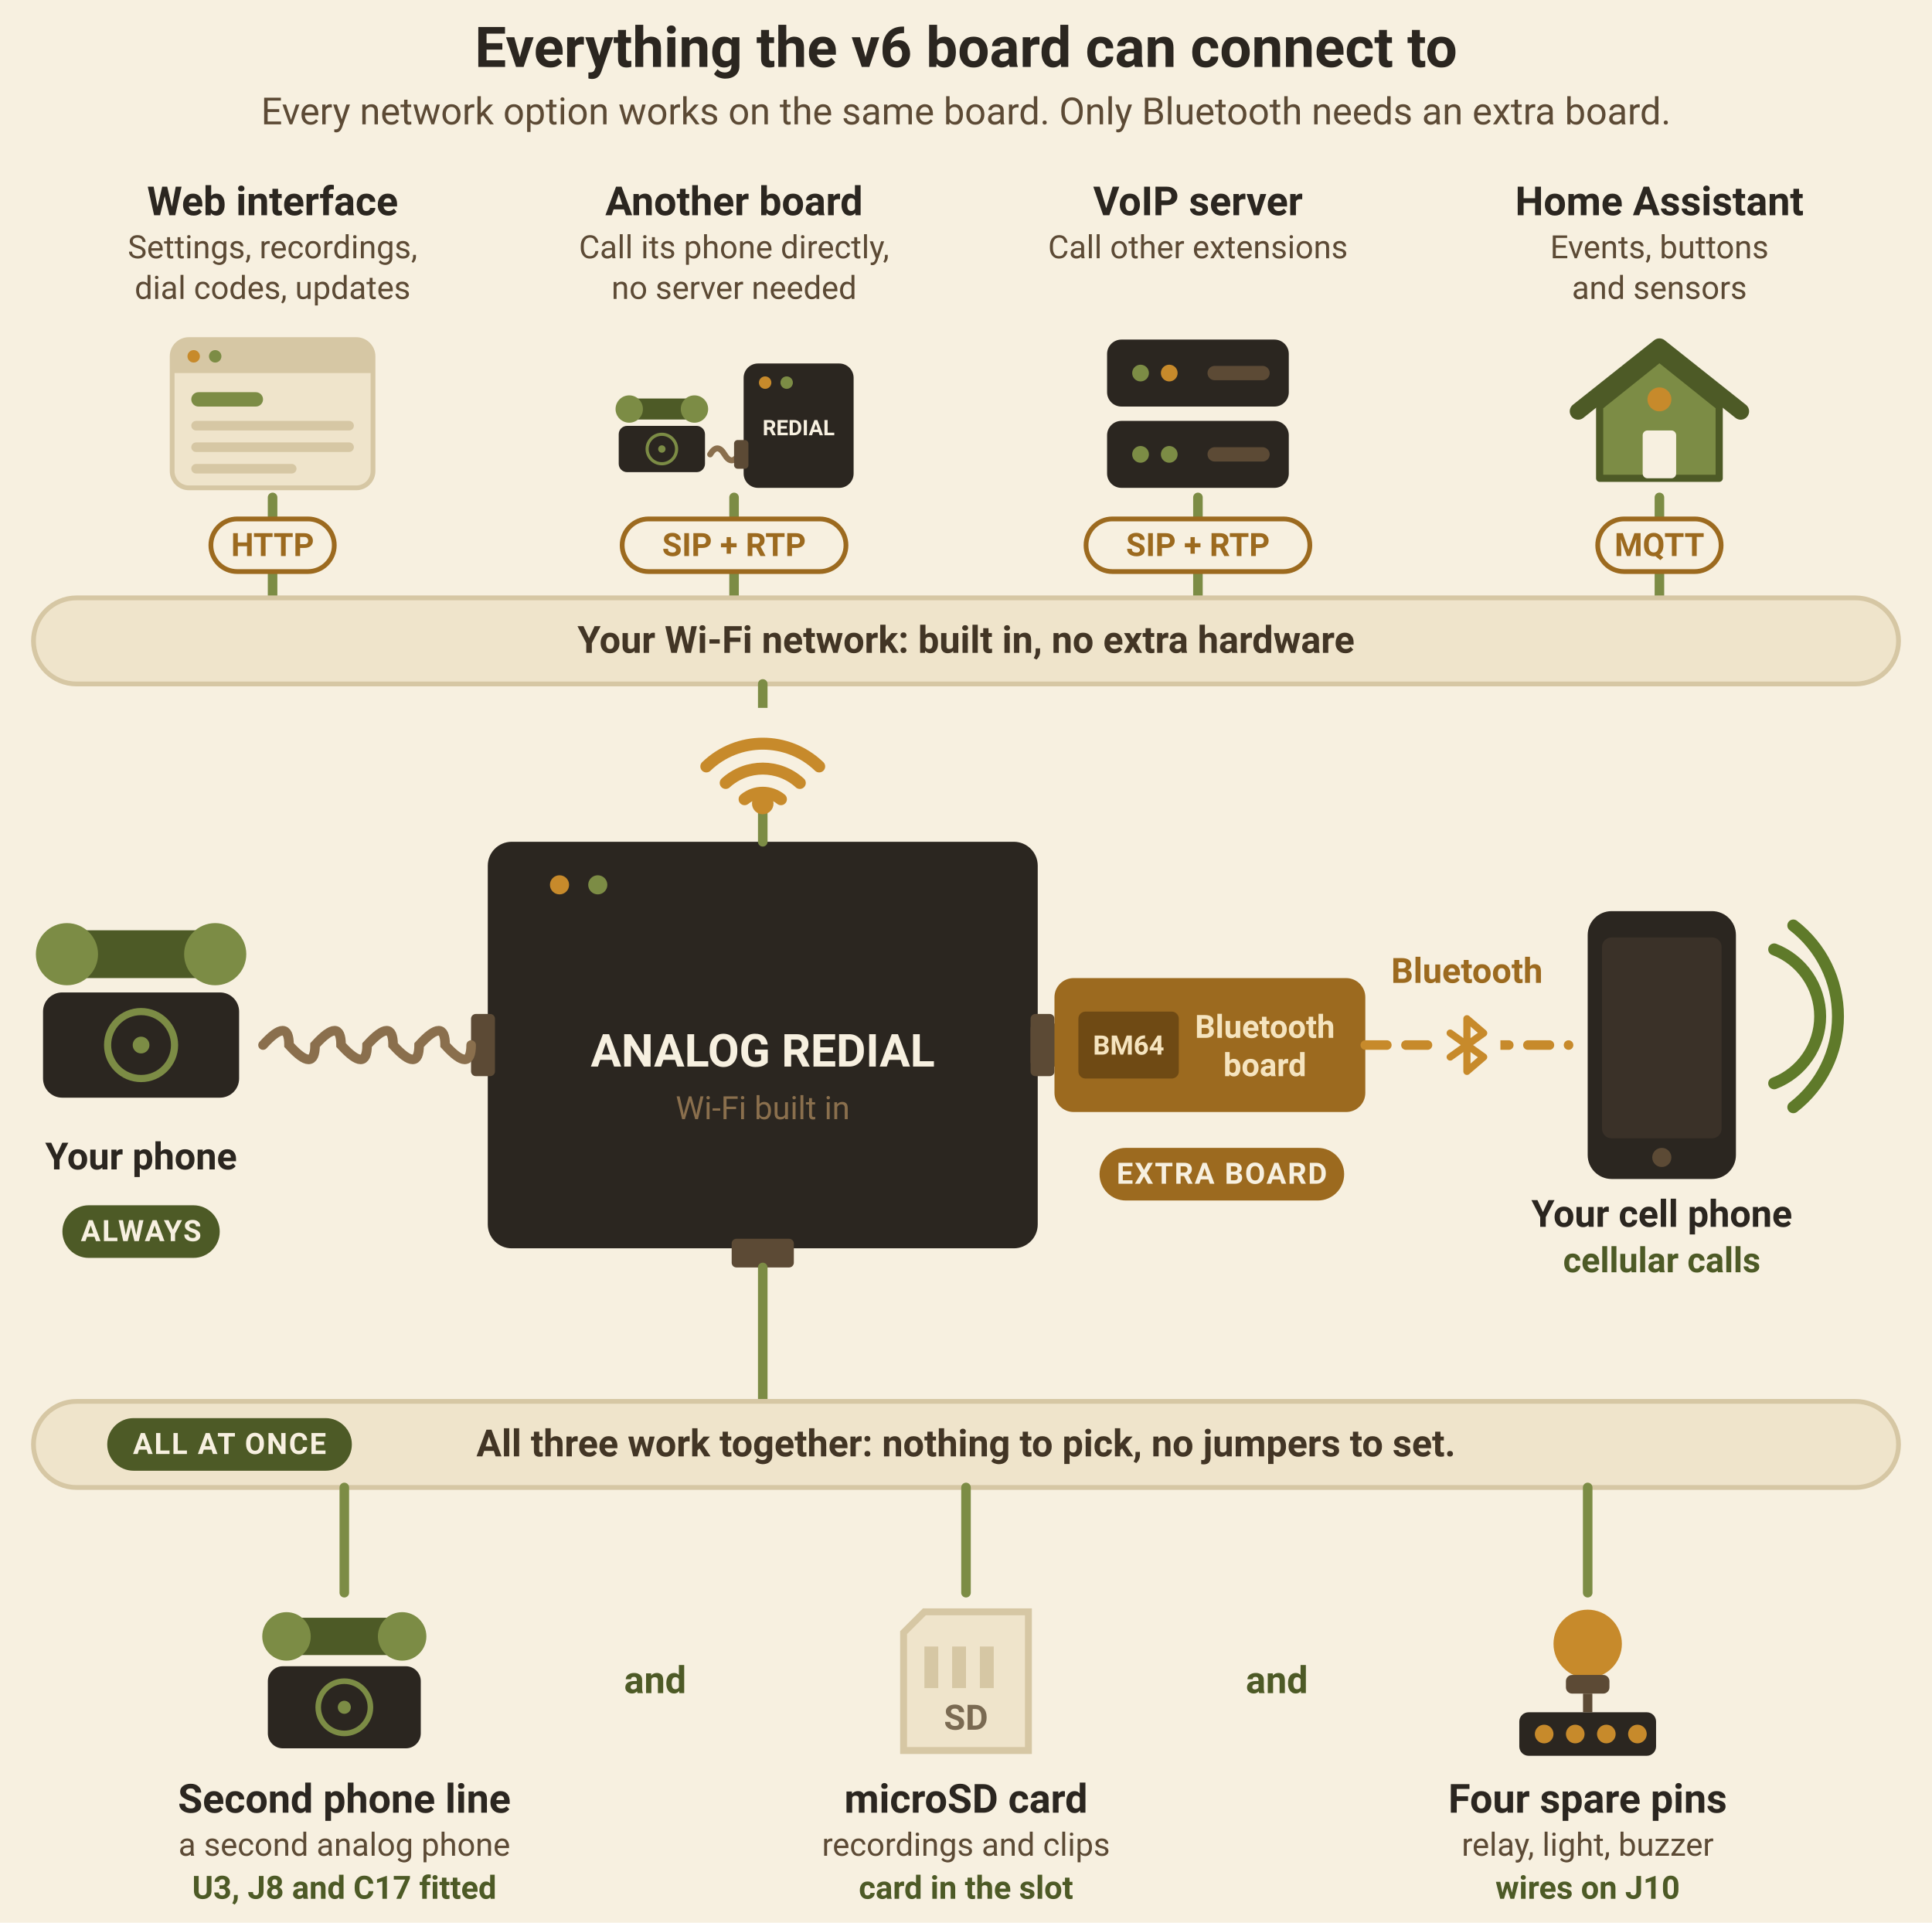
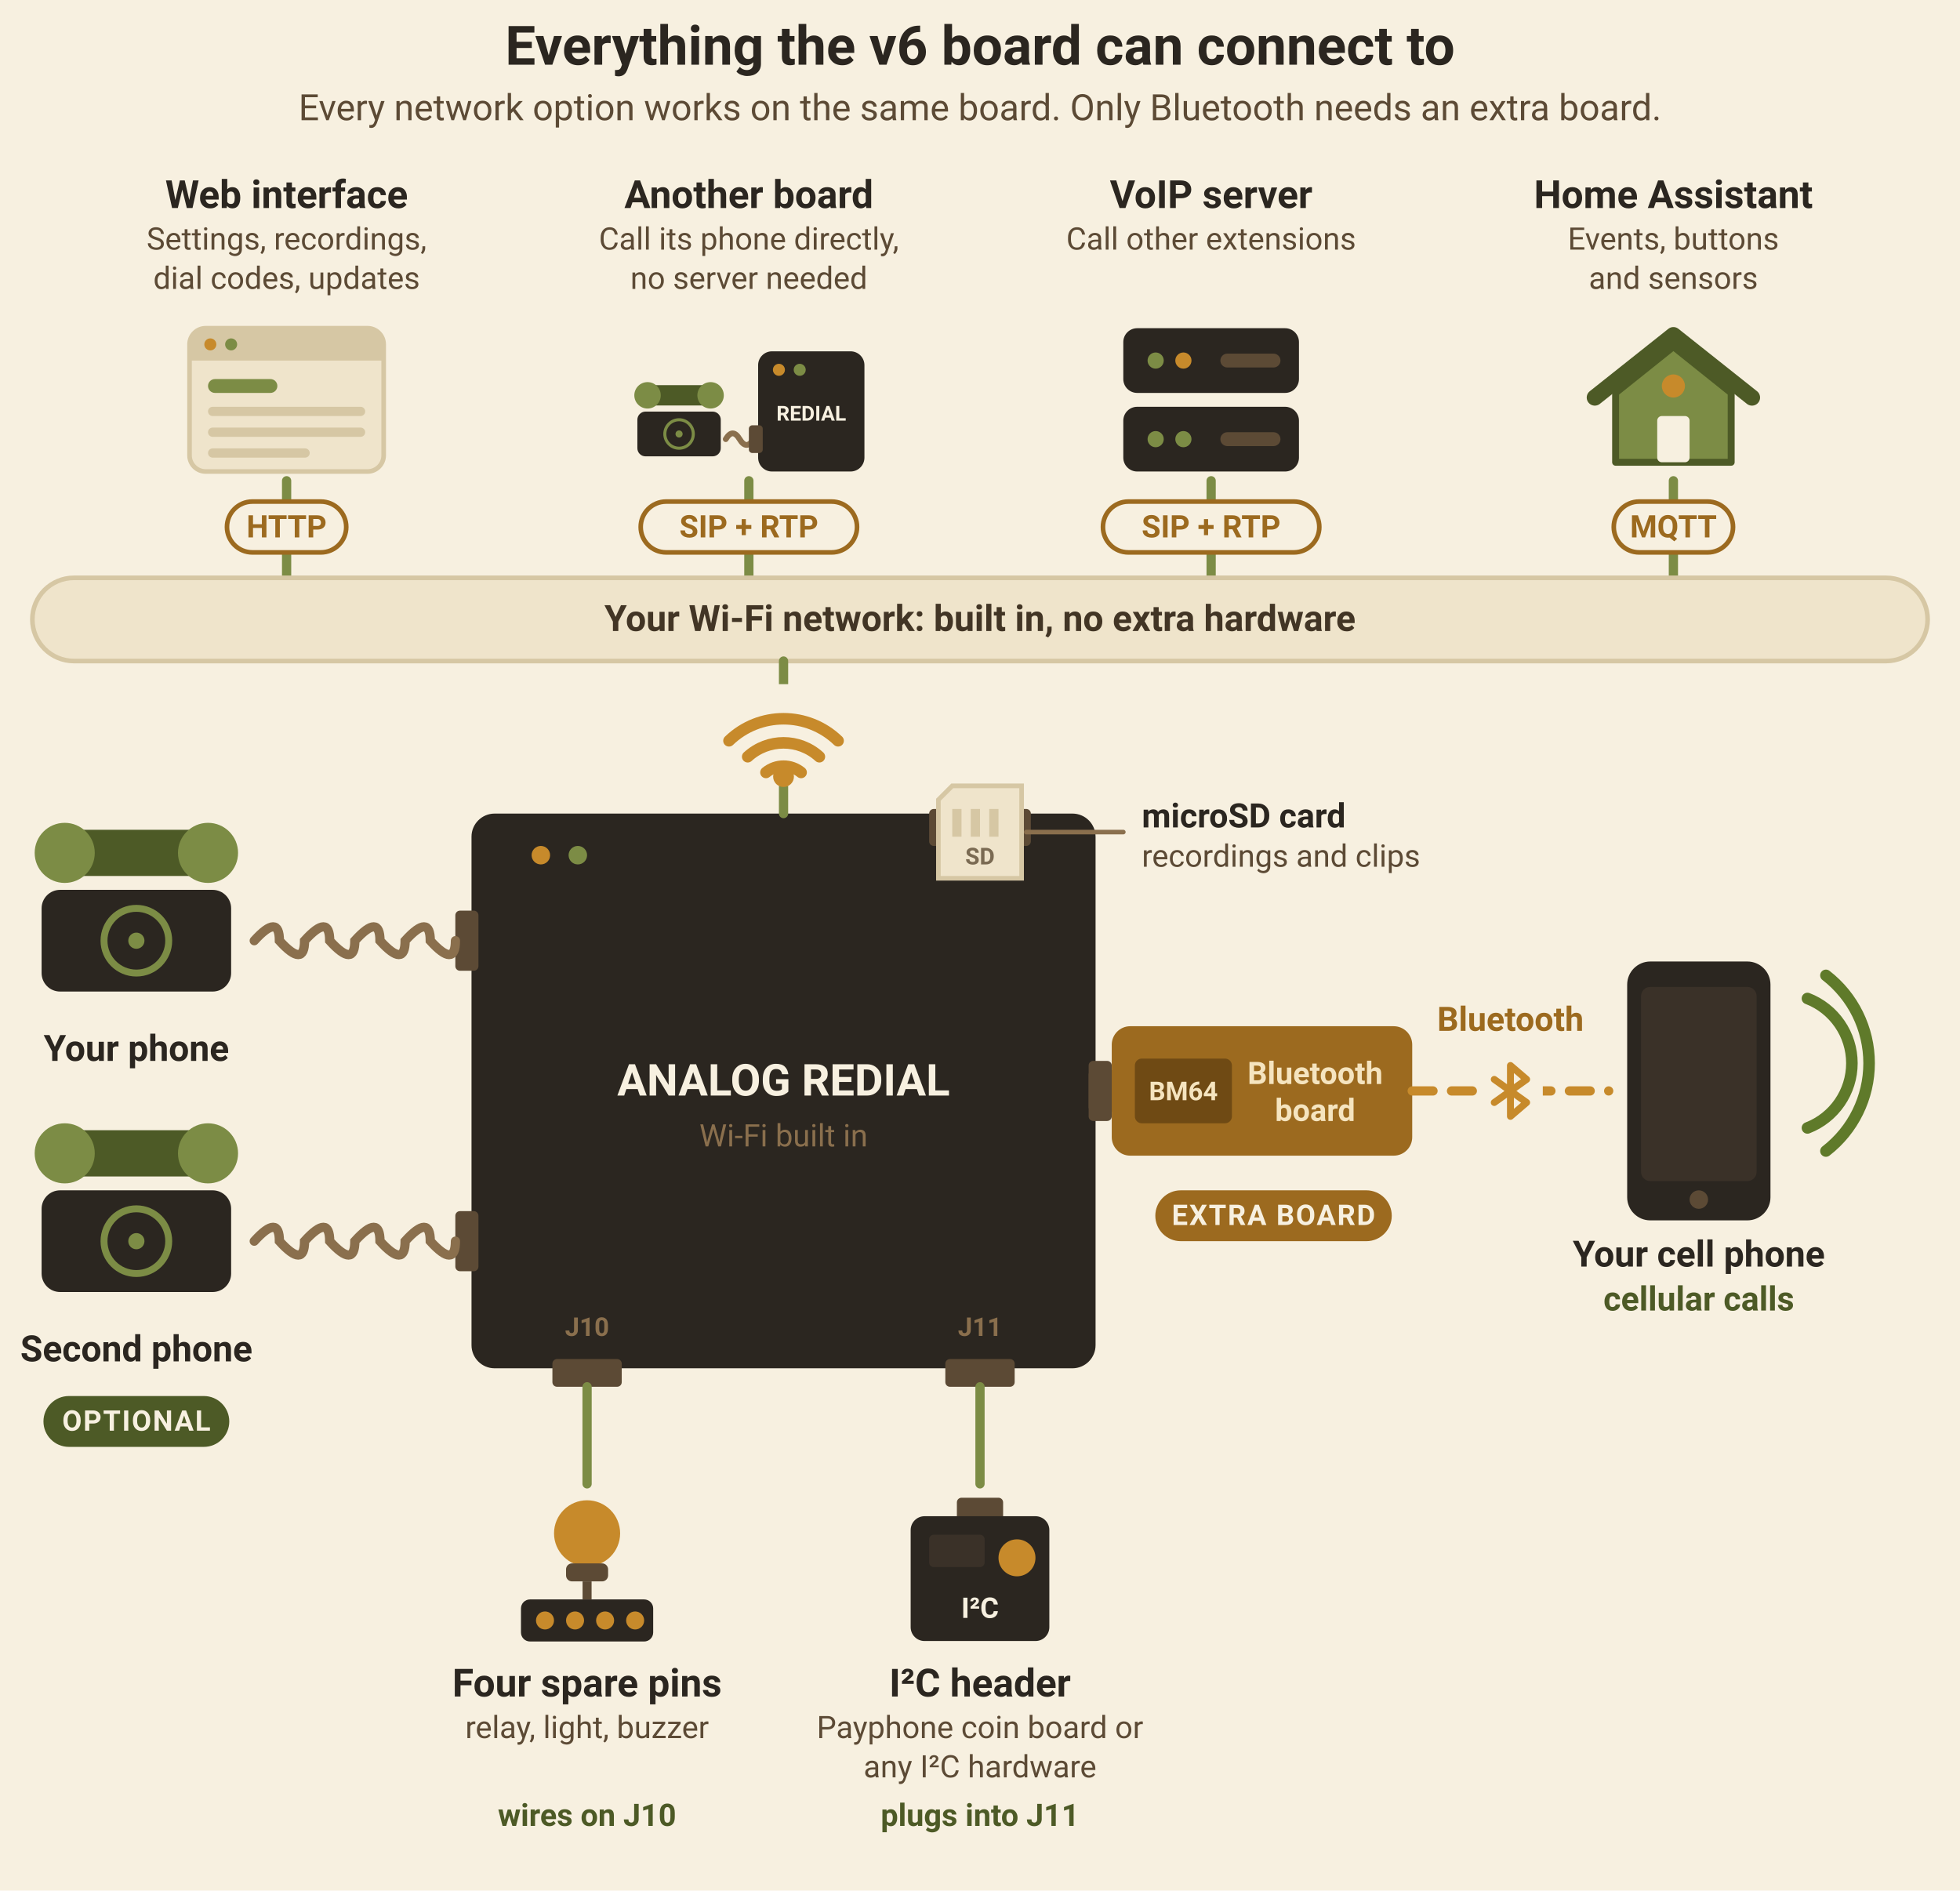
- <svg xmlns="http://www.w3.org/2000/svg" viewBox="0 0 808 804" width="808" height="804" role="img" aria-label="Everything the Analog Redial v6 board can connect to: one phone always, then a second phone line, a microSD card and four spare pins on J10, all at once with nothing to select; Wi-Fi to the web interface, other Analog Redial boards, a VoIP server and Home Assistant; and Bluetooth through an extra adapter board">
-   <rect id="background" width="808" height="804" fill="#f7f0e0" />
+ <svg xmlns="http://www.w3.org/2000/svg" viewBox="0 0 848 818" width="848" height="818" role="img" aria-label="Everything the Analog Redial v6 board can connect to: one phone always, then a second phone line, a microSD card in its slot, four spare pins on J10 and an I2C header J11, all at once with nothing to select; Wi-Fi to the web interface, other Analog Redial boards, a VoIP server and Home Assistant; and Bluetooth through an extra adapter board">
+   <rect id="background" width="848" height="818" fill="#f7f0e0" />
  <g font-family="system-ui, -apple-system, Segoe UI, Roboto, sans-serif">
    <g id="diagram" transform="translate(14,4) scale(1)">
      <g id="title">
-         <text x="390" y="24" text-anchor="middle" font-size="23.52" font-weight="700" fill="#2b2620">Everything the v6 board can connect to</text>
+         <text x="410" y="24" text-anchor="middle" font-size="23.52" font-weight="700" fill="#2b2620">Everything the v6 board can connect to</text>
      </g>
      <g id="subtitle">
-         <text x="390" y="48" text-anchor="middle" font-size="15.68" font-weight="400" fill="#5c4a35">Every network option works on the same board. Only Bluetooth needs an extra board.</text>
+         <text x="410" y="48" text-anchor="middle" font-size="15.68" font-weight="400" fill="#5c4a35">Every network option works on the same board. Only Bluetooth needs an extra board.</text>
      </g>
      <g id="label-web">
-         <text x="100" y="86" text-anchor="middle" font-size="16.8" font-weight="600" fill="#2b2620">Web interface</text>
+         <text x="110" y="86" text-anchor="middle" font-size="16.8" font-weight="600" fill="#2b2620">Web interface</text>
      </g>
      <g id="desc-web-1">
-         <text x="100" y="104" text-anchor="middle" font-size="13.44" font-weight="400" fill="#5c4a35">Settings, recordings,</text>
+         <text x="110" y="104" text-anchor="middle" font-size="13.44" font-weight="400" fill="#5c4a35">Settings, recordings,</text>
      </g>
      <g id="desc-web-2">
-         <text x="100" y="121" text-anchor="middle" font-size="13.44" font-weight="400" fill="#5c4a35">dial codes, updates</text>
-       </g>
-       <g id="service-web" transform="translate(58,138)">
+         <text x="110" y="121" text-anchor="middle" font-size="13.44" font-weight="400" fill="#5c4a35">dial codes, updates</text>
+       </g>
+       <g id="service-web" transform="translate(68,138)">
        <rect x="0" y="0" width="84" height="62" rx="7" fill="#efe4cb" stroke="#d6c7a4" stroke-width="2" />
        <path d="M 0 14 H 84 V 7 a 7 7 0 0 0 -7 -7 H 7 a 7 7 0 0 0 -7 7 Z" fill="#d6c7a4" />
        <circle cx="9" cy="7" r="2.6" fill="#c78a2b" />
        <circle cx="18" cy="7" r="2.6" fill="#7c8c45" />
        <rect x="8" y="22" width="30" height="6" rx="3" fill="#7c8c45" />
        <rect x="8" y="34" width="68" height="4" rx="2" fill="#d6c7a4" />
        <rect x="8" y="43" width="68" height="4" rx="2" fill="#d6c7a4" />
        <rect x="8" y="52" width="44" height="4" rx="2" fill="#d6c7a4" />
      </g>
      <g id="link-web">
-         <line x1="100" y1="204" x2="100" y2="246" stroke="#7c8c45" stroke-width="4" stroke-linecap="round" />
+         <line x1="110" y1="204" x2="110" y2="246" stroke="#7c8c45" stroke-width="4" stroke-linecap="round" />
      </g>
      <g id="protocol-web">
-         <rect x="74.2" y="213" width="51.6" height="22" rx="11" fill="#f7f0e0" stroke="#9c6a1f" stroke-width="2" />
-         <text x="100" y="228.5" text-anchor="middle" font-size="13.44" font-weight="600" fill="#9c6a1f">HTTP</text>
+         <rect x="84.2" y="213" width="51.6" height="22" rx="11" fill="#f7f0e0" stroke="#9c6a1f" stroke-width="2" />
+         <text x="110" y="228.5" text-anchor="middle" font-size="13.44" font-weight="600" fill="#9c6a1f">HTTP</text>
      </g>
      <g id="label-board-2">
-         <text x="293" y="86" text-anchor="middle" font-size="16.8" font-weight="600" fill="#2b2620">Another board</text>
+         <text x="310" y="86" text-anchor="middle" font-size="16.8" font-weight="600" fill="#2b2620">Another board</text>
      </g>
      <g id="desc-board-2-1">
-         <text x="293" y="104" text-anchor="middle" font-size="13.44" font-weight="400" fill="#5c4a35">Call its phone directly,</text>
+         <text x="310" y="104" text-anchor="middle" font-size="13.44" font-weight="400" fill="#5c4a35">Call its phone directly,</text>
      </g>
      <g id="desc-board-2-2">
-         <text x="293" y="121" text-anchor="middle" font-size="13.44" font-weight="400" fill="#5c4a35">no server needed</text>
-       </g>
-       <g id="service-board-2" transform="translate(243,138)">
+         <text x="310" y="121" text-anchor="middle" font-size="13.44" font-weight="400" fill="#5c4a35">no server needed</text>
+       </g>
+       <g id="service-board-2" transform="translate(260,138)">
        <g id="other-phone" transform="translate(0,22) scale(0.44)">
          <line x1="14" y1="16" x2="76" y2="16" stroke="#4d5a26" stroke-width="20" stroke-linecap="round" />
          <circle cx="14" cy="16" r="13" fill="#7c8c45" />
          <circle cx="76" cy="16" r="13" fill="#7c8c45" />
          <rect x="4" y="32" width="82" height="44" rx="8" fill="#2b2620" />
          <circle cx="45" cy="54" r="14" fill="none" stroke="#7c8c45" stroke-width="3" />
          <circle cx="45" cy="54" r="3.5" fill="#7c8c45" />
        </g>
        <path d="M 40 48 q 3 -5 6 0 q 3 5 6 0" fill="none" stroke="#8a6f4d" stroke-width="2.5" stroke-linecap="round" />
        <g id="other-board">
          <rect x="54" y="10" width="46" height="52" rx="6" fill="#2b2620" />
          <rect x="50" y="42" width="6" height="12" rx="1.5" fill="#5c4a35" />
          <circle cx="63" cy="18" r="2.6" fill="#c78a2b" />
          <circle cx="72" cy="18" r="2.6" fill="#7c8c45" />
          <text x="77" y="40" text-anchor="middle" font-size="8.96" font-weight="700" fill="#f7f0e0">REDIAL</text>
        </g>
      </g>
      <g id="link-board-2">
-         <line x1="293" y1="204" x2="293" y2="246" stroke="#7c8c45" stroke-width="4" stroke-linecap="round" />
+         <line x1="310" y1="204" x2="310" y2="246" stroke="#7c8c45" stroke-width="4" stroke-linecap="round" />
      </g>
      <g id="protocol-board-2">
-         <rect x="246.2" y="213" width="93.6" height="22" rx="11" fill="#f7f0e0" stroke="#9c6a1f" stroke-width="2" />
-         <text x="293" y="228.5" text-anchor="middle" font-size="13.44" font-weight="600" fill="#9c6a1f">SIP + RTP</text>
+         <rect x="263.2" y="213" width="93.6" height="22" rx="11" fill="#f7f0e0" stroke="#9c6a1f" stroke-width="2" />
+         <text x="310" y="228.5" text-anchor="middle" font-size="13.44" font-weight="600" fill="#9c6a1f">SIP + RTP</text>
      </g>
      <g id="label-voip">
-         <text x="487" y="86" text-anchor="middle" font-size="16.8" font-weight="600" fill="#2b2620">VoIP server</text>
+         <text x="510" y="86" text-anchor="middle" font-size="16.8" font-weight="600" fill="#2b2620">VoIP server</text>
      </g>
      <g id="desc-voip-1">
-         <text x="487" y="104" text-anchor="middle" font-size="13.44" font-weight="400" fill="#5c4a35">Call other extensions</text>
-       </g>
-       <g id="service-voip" transform="translate(449,138)">
+         <text x="510" y="104" text-anchor="middle" font-size="13.44" font-weight="400" fill="#5c4a35">Call other extensions</text>
+       </g>
+       <g id="service-voip" transform="translate(472,138)">
        <rect x="0" y="0" width="76" height="28" rx="6" fill="#2b2620" />
        <rect x="0" y="34" width="76" height="28" rx="6" fill="#2b2620" />
        <circle cx="14" cy="14" r="3.5" fill="#7c8c45" />
        <circle cx="26" cy="14" r="3.5" fill="#c78a2b" />
        <rect x="42" y="11" width="26" height="6" rx="3" fill="#5c4a35" />
        <circle cx="14" cy="48" r="3.5" fill="#7c8c45" />
        <circle cx="26" cy="48" r="3.5" fill="#7c8c45" />
        <rect x="42" y="45" width="26" height="6" rx="3" fill="#5c4a35" />
      </g>
      <g id="link-voip">
-         <line x1="487" y1="204" x2="487" y2="246" stroke="#7c8c45" stroke-width="4" stroke-linecap="round" />
+         <line x1="510" y1="204" x2="510" y2="246" stroke="#7c8c45" stroke-width="4" stroke-linecap="round" />
      </g>
      <g id="protocol-voip">
-         <rect x="440.2" y="213" width="93.6" height="22" rx="11" fill="#f7f0e0" stroke="#9c6a1f" stroke-width="2" />
-         <text x="487" y="228.5" text-anchor="middle" font-size="13.44" font-weight="600" fill="#9c6a1f">SIP + RTP</text>
+         <rect x="463.2" y="213" width="93.6" height="22" rx="11" fill="#f7f0e0" stroke="#9c6a1f" stroke-width="2" />
+         <text x="510" y="228.5" text-anchor="middle" font-size="13.44" font-weight="600" fill="#9c6a1f">SIP + RTP</text>
      </g>
      <g id="label-home">
-         <text x="680" y="86" text-anchor="middle" font-size="16.8" font-weight="600" fill="#2b2620">Home Assistant</text>
+         <text x="710" y="86" text-anchor="middle" font-size="16.8" font-weight="600" fill="#2b2620">Home Assistant</text>
      </g>
      <g id="desc-home-1">
-         <text x="680" y="104" text-anchor="middle" font-size="13.44" font-weight="400" fill="#5c4a35">Events, buttons</text>
+         <text x="710" y="104" text-anchor="middle" font-size="13.44" font-weight="400" fill="#5c4a35">Events, buttons</text>
      </g>
      <g id="desc-home-2">
-         <text x="680" y="121" text-anchor="middle" font-size="13.44" font-weight="400" fill="#5c4a35">and sensors</text>
-       </g>
-       <g id="service-home" transform="translate(642,138)">
+         <text x="710" y="121" text-anchor="middle" font-size="13.44" font-weight="400" fill="#5c4a35">and sensors</text>
+       </g>
+       <g id="service-home" transform="translate(672,138)">
        <path d="M 4 30 L 38 3 L 72 30" fill="none" stroke="#4d5a26" stroke-width="7" stroke-linecap="round" stroke-linejoin="round" />
        <path d="M 13 28 V 58 H 63 V 28 L 38 8 Z" fill="#7c8c45" stroke="#4d5a26" stroke-width="3" stroke-linejoin="round" />
        <rect x="31" y="38" width="14" height="20" rx="2" fill="#f7f0e0" />
        <circle cx="38" cy="25" r="5" fill="#c78a2b" />
      </g>
      <g id="link-home">
-         <line x1="680" y1="204" x2="680" y2="246" stroke="#7c8c45" stroke-width="4" stroke-linecap="round" />
+         <line x1="710" y1="204" x2="710" y2="246" stroke="#7c8c45" stroke-width="4" stroke-linecap="round" />
      </g>
      <g id="protocol-home">
-         <rect x="654.2" y="213" width="51.6" height="22" rx="11" fill="#f7f0e0" stroke="#9c6a1f" stroke-width="2" />
-         <text x="680" y="228.5" text-anchor="middle" font-size="13.44" font-weight="600" fill="#9c6a1f">MQTT</text>
+         <rect x="684.2" y="213" width="51.6" height="22" rx="11" fill="#f7f0e0" stroke="#9c6a1f" stroke-width="2" />
+         <text x="710" y="228.5" text-anchor="middle" font-size="13.44" font-weight="600" fill="#9c6a1f">MQTT</text>
      </g>
      <g id="wifi-network">
-         <rect x="0" y="246" width="780" height="36" rx="18" fill="#efe4cb" stroke="#d6c7a4" stroke-width="2" />
-         <text x="390.0" y="269" text-anchor="middle" font-size="15.68" font-weight="600" fill="#423525">Your Wi-Fi network: built in, no extra hardware</text>
+         <rect x="0" y="246" width="820" height="36" rx="18" fill="#efe4cb" stroke="#d6c7a4" stroke-width="2" />
+         <text x="410.0" y="269" text-anchor="middle" font-size="15.68" font-weight="600" fill="#423525">Your Wi-Fi network: built in, no extra hardware</text>
      </g>
      <g id="board" transform="translate(190,348)">
-         <rect id="pcb" x="0" y="0" width="230" height="170" rx="10" fill="#2b2620" />
-         <rect id="jack-line-1" x="-7" y="72" width="10" height="26" rx="2" fill="#5c4a35" />
-         <rect id="options-connector" x="227" y="72" width="10" height="26" rx="2" fill="#5c4a35" />
-         <rect id="adapter-header" x="102" y="166" width="26" height="12" rx="2" fill="#5c4a35" />
+         <rect id="pcb" x="0" y="0" width="270" height="240" rx="10" fill="#2b2620" />
+         <rect id="jack-line-1" x="-7" y="42" width="10" height="26" rx="2" fill="#5c4a35" />
+         <rect id="jack-line-2" x="-7" y="172" width="10" height="26" rx="2" fill="#5c4a35" />
+         <rect id="options-connector" x="267" y="107" width="10" height="26" rx="2" fill="#5c4a35" />
+         <rect id="j10" x="35" y="236" width="30" height="12" rx="2" fill="#5c4a35" />
+         <rect id="j11" x="205" y="236" width="30" height="12" rx="2" fill="#5c4a35" />
        <circle id="led-1" cx="30" cy="18" r="4" fill="#c78a2b" />
        <circle id="led-2" cx="46" cy="18" r="4" fill="#7c8c45" />
-         <text x="115" y="94" text-anchor="middle" font-size="19.04" font-weight="600" fill="#f7f0e0">ANALOG REDIAL</text>
-         <text x="115" y="116" text-anchor="middle" font-size="13.44" fill="#8a6f4d">Wi-Fi built in</text>
+         <text x="135" y="122" text-anchor="middle" font-size="19.04" font-weight="600" fill="#f7f0e0">ANALOG REDIAL</text>
+         <text x="135" y="144" text-anchor="middle" font-size="13.44" fill="#8a6f4d">Wi-Fi built in</text>
+         <text x="50" y="226" text-anchor="middle" font-size="11.2" font-weight="600" fill="#8a6f4d">J10</text>
+         <text x="220" y="226" text-anchor="middle" font-size="11.2" font-weight="600" fill="#8a6f4d">J11</text>
+         <rect id="sd-slot" x="198" y="-2" width="44" height="16" rx="2" fill="#5c4a35" />
+         <g id="sd-card" transform="translate(202,-12)">
+           <path d="M 6 0 H 36 V 40 H 0 V 6 Z" fill="#efe4cb" stroke="#d6c7a4" stroke-width="2" />
+           <rect x="6" y="10" width="4" height="12" fill="#d6c7a4" />
+           <rect x="14" y="10" width="4" height="12" fill="#d6c7a4" />
+           <rect x="22" y="10" width="4" height="12" fill="#d6c7a4" />
+           <text x="18" y="34" text-anchor="middle" font-size="10.08" font-weight="600" fill="#7a6a52">SD</text>
+         </g>
      </g>
      <g id="link-wifi">
-         <line x1="305" y1="282" x2="305" y2="348" stroke="#7c8c45" stroke-width="4" stroke-linecap="round" />
-       </g>
-       <g id="wifi" transform="translate(275,294)">
+         <line x1="325" y1="282" x2="325" y2="348" stroke="#7c8c45" stroke-width="4" stroke-linecap="round" />
+       </g>
+       <g id="wifi" transform="translate(295,294)">
        <rect x="-6" y="-2" width="72" height="44" rx="8" fill="#f7f0e0" />
        <path d="M 6.4 22.5 A 34 34 0 0 1 53.6 22.5" fill="none" stroke="#c78a2b" stroke-width="5" stroke-linecap="round" />
        <path d="M 14.5 29.4 A 23 23 0 0 1 45.5 29.4" fill="none" stroke="#c78a2b" stroke-width="5" stroke-linecap="round" />
        <path d="M 22.4 36.2 A 12 12 0 0 1 37.6 36.2" fill="none" stroke="#c78a2b" stroke-width="5" stroke-linecap="round" />
        <circle cx="30" cy="40" r="4.5" fill="#c78a2b" transform="translate(0,-2)" />
      </g>
-       <g id="phone-line-1" transform="translate(0,379)">
+       <g id="link-microsd">
+         <line x1="430" y1="356" x2="472" y2="356" stroke="#8a6f4d" stroke-width="2" stroke-linecap="round" />
+       </g>
+       <g id="label-microsd">
+         <text x="480" y="354" text-anchor="start" font-size="14.56" font-weight="600" fill="#2b2620">microSD card</text>
+       </g>
+       <g id="desc-microsd">
+         <text x="480" y="371" text-anchor="start" font-size="13.44" font-weight="400" fill="#5c4a35">recordings and clips</text>
+       </g>
+       <g id="phone-line-1" transform="translate(0,349)">
        <g id="handset">
          <line x1="14" y1="16" x2="76" y2="16" stroke="#4d5a26" stroke-width="20" stroke-linecap="round" />
          <circle cx="14" cy="16" r="13" fill="#7c8c45" />
          <circle cx="76" cy="16" r="13" fill="#7c8c45" />
        </g>
        <g id="body">
          <rect x="4" y="32" width="82" height="44" rx="8" fill="#2b2620" />
          <circle cx="45" cy="54" r="14" fill="none" stroke="#7c8c45" stroke-width="3" />
          <circle cx="45" cy="54" r="3.5" fill="#7c8c45" />
        </g>
      </g>
-       <g id="cord-line-1" transform="translate(96,433)">
+       <g id="cord-line-1" transform="translate(96,403)">
        <path d="M 0 0 q 10.88 -12 10.88 0 q 10.88 12 10.88 0 q 10.88 -12 10.88 0 q 10.88 12 10.88 0 q 10.88 -12 10.88 0 q 10.88 12 10.88 0 q 10.88 -12 10.88 0 q 10.88 12 10.88 0" fill="none" stroke="#8a6f4d" stroke-width="4" stroke-linecap="round" />
      </g>
      <g id="label-line-1">
-         <text x="45" y="485" text-anchor="middle" font-size="15.68" font-weight="600" fill="#2b2620">Your phone</text>
-       </g>
-       <g id="tag-always">
-         <rect x="12.1" y="500" width="65.8" height="22" rx="11" fill="#4d5a26" />
-         <text x="45" y="515" text-anchor="middle" font-size="12.32" font-weight="700" letter-spacing="0.6" fill="#f7f0e0">ALWAYS</text>
-       </g>
-       <g id="bluetooth-adapter" transform="translate(417,405)">
+         <text x="45" y="455" text-anchor="middle" font-size="15.68" font-weight="600" fill="#2b2620">Your phone</text>
+       </g>
+       <g id="phone-line-2" transform="translate(0,479)">
+         <g id="handset">
+           <line x1="14" y1="16" x2="76" y2="16" stroke="#4d5a26" stroke-width="20" stroke-linecap="round" />
+           <circle cx="14" cy="16" r="13" fill="#7c8c45" />
+           <circle cx="76" cy="16" r="13" fill="#7c8c45" />
+         </g>
+         <g id="body">
+           <rect x="4" y="32" width="82" height="44" rx="8" fill="#2b2620" />
+           <circle cx="45" cy="54" r="14" fill="none" stroke="#7c8c45" stroke-width="3" />
+           <circle cx="45" cy="54" r="3.5" fill="#7c8c45" />
+         </g>
+       </g>
+       <g id="cord-line-2" transform="translate(96,533)">
+         <path d="M 0 0 q 10.88 -12 10.88 0 q 10.88 12 10.88 0 q 10.88 -12 10.88 0 q 10.88 12 10.88 0 q 10.88 -12 10.88 0 q 10.88 12 10.88 0 q 10.88 -12 10.88 0 q 10.88 12 10.88 0" fill="none" stroke="#8a6f4d" stroke-width="4" stroke-linecap="round" />
+       </g>
+       <g id="label-line-2">
+         <text x="45" y="585" text-anchor="middle" font-size="15.68" font-weight="600" fill="#2b2620">Second phone</text>
+       </g>
+       <g id="tag-optional">
+         <rect x="4.8" y="600" width="80.4" height="22" rx="11" fill="#4d5a26" />
+         <text x="45" y="615" text-anchor="middle" font-size="12.32" font-weight="700" letter-spacing="0.6" fill="#f7f0e0">OPTIONAL</text>
+       </g>
+       <g id="bluetooth-adapter" transform="translate(457,440)">
        <rect id="plug" x="0" y="19" width="14" height="18" rx="2" fill="#5c4a35" />
        <rect id="pcb" x="10" y="0" width="130" height="56" rx="8" fill="#9c6a1f" />
        <rect id="chip" x="20" y="14" width="42" height="28" rx="3" fill="#6f4a14" />
        <text x="41" y="32" text-anchor="middle" font-size="11.2" font-weight="600" fill="#f5e4bf">BM64</text>
        <text x="98" y="25" text-anchor="middle" font-size="13.44" font-weight="600" fill="#f5e4bf">Bluetooth</text>
        <text x="98" y="41" text-anchor="middle" font-size="13.44" font-weight="600" fill="#f5e4bf">board</text>
      </g>
      <g id="tag-extra-board">
-         <rect x="445.85" y="476" width="102.3" height="22" rx="11" fill="#9c6a1f" />
-         <text x="497" y="491" text-anchor="middle" font-size="12.32" font-weight="700" letter-spacing="0.6" fill="#f7f0e0">EXTRA BOARD</text>
+         <rect x="485.85" y="511" width="102.3" height="22" rx="11" fill="#9c6a1f" />
+         <text x="537" y="526" text-anchor="middle" font-size="12.32" font-weight="700" letter-spacing="0.6" fill="#f7f0e0">EXTRA BOARD</text>
      </g>
      <g id="link-bluetooth">
-         <line x1="557" y1="433" x2="642" y2="433" stroke="#c78a2b" stroke-width="4" stroke-linecap="round" stroke-dasharray="9 8" />
-       </g>
-       <g id="bluetooth-symbol" transform="translate(591.5,421)">
+         <line x1="597" y1="468" x2="682" y2="468" stroke="#c78a2b" stroke-width="4" stroke-linecap="round" stroke-dasharray="9 8" />
+       </g>
+       <g id="bluetooth-symbol" transform="translate(631.5,456)">
        <rect x="-6" y="-4" width="28" height="32" rx="6" fill="#f7f0e0" />
        <path d="M 1 7 L 15 17 L 8 23 L 8 1 L 15 7 L 1 17" fill="none" stroke="#c78a2b" stroke-width="3" stroke-linecap="round" stroke-linejoin="round" />
      </g>
      <g id="label-bluetooth">
-         <text x="599.5" y="407" text-anchor="middle" font-size="14.56" font-weight="600" fill="#9c6a1f">Bluetooth</text>
-       </g>
-       <g id="cell-phone" transform="translate(650,377)">
+         <text x="639.5" y="442" text-anchor="middle" font-size="14.56" font-weight="600" fill="#9c6a1f">Bluetooth</text>
+       </g>
+       <g id="cell-phone" transform="translate(690,412)">
        <rect x="0" y="0" width="62" height="112" rx="10" fill="#2b2620" />
        <rect x="6" y="11" width="50" height="84" rx="4" fill="#3a3128" />
        <circle cx="31" cy="103" r="4" fill="#5c4a35" />
      </g>
-       <g id="cellular" transform="translate(728,393)">
+       <g id="cellular" transform="translate(768,428)">
        <path d="M 0 56 A 30 30 0 0 0 0 0" fill="none" stroke="#5f7a2a" stroke-width="5" stroke-linecap="round" />
        <path d="M 8 66 A 48 48 0 0 0 8 -10" fill="none" stroke="#5f7a2a" stroke-width="5" stroke-linecap="round" transform="translate(0,0)" />
      </g>
      <g id="label-cell-phone">
-         <text x="681" y="509" text-anchor="middle" font-size="15.68" font-weight="600" fill="#2b2620">Your cell phone</text>
+         <text x="721" y="544" text-anchor="middle" font-size="15.68" font-weight="600" fill="#2b2620">Your cell phone</text>
      </g>
      <g id="label-cellular">
-         <text x="681" y="528" text-anchor="middle" font-size="14.56" font-weight="600" fill="#4d5a26">cellular calls</text>
-       </g>
-       <g id="link-options">
-         <line x1="305" y1="526" x2="305" y2="582" stroke="#7c8c45" stroke-width="4" stroke-linecap="round" />
-       </g>
-       <g id="options-bar">
-         <rect x="0" y="582" width="780" height="36" rx="18" fill="#efe4cb" stroke="#d6c7a4" stroke-width="2" />
-         <text x="390.0" y="605" text-anchor="middle" font-size="15.68" font-weight="600" fill="#423525">All three work together: nothing to pick, no jumpers to set.</text>
-       </g>
-       <g id="tag-pick-one">
-         <rect x="30.85" y="589" width="102.3" height="22" rx="11" fill="#4d5a26" />
-         <text x="82" y="604" text-anchor="middle" font-size="12.32" font-weight="700" letter-spacing="0.6" fill="#f7f0e0">ALL AT ONCE</text>
-       </g>
-       <g id="link-line-2">
-         <line x1="130" y1="618" x2="130" y2="662" stroke="#7c8c45" stroke-width="4" stroke-linecap="round" />
-       </g>
-       <g id="option-line-2" transform="translate(94.9,667.8)">
-         <g transform="scale(0.78)">
-           <g id="handset">
-             <line x1="14" y1="16" x2="76" y2="16" stroke="#4d5a26" stroke-width="20" stroke-linecap="round" />
-             <circle cx="14" cy="16" r="13" fill="#7c8c45" />
-             <circle cx="76" cy="16" r="13" fill="#7c8c45" />
-           </g>
-           <g id="body">
-             <rect x="4" y="32" width="82" height="44" rx="8" fill="#2b2620" />
-             <circle cx="45" cy="54" r="14" fill="none" stroke="#7c8c45" stroke-width="3" />
-             <circle cx="45" cy="54" r="3.5" fill="#7c8c45" />
-           </g>
-         </g>
-       </g>
-       <g id="label-line-2">
-         <text x="130" y="754" text-anchor="middle" font-size="16.8" font-weight="600" fill="#2b2620">Second phone line</text>
-       </g>
-       <g id="desc-line-2">
-         <text x="130" y="772" text-anchor="middle" font-size="13.44" font-weight="400" fill="#5c4a35">a second analog phone</text>
-       </g>
-       <g id="v6-caption-line-2">
-         <text x="130" y="790" text-anchor="middle" font-size="13.44" font-weight="700" fill="#4d5a26">U3, J8 and C17 fitted</text>
-       </g>
-       <g id="link-microsd">
-         <line x1="390" y1="618" x2="390" y2="662" stroke="#7c8c45" stroke-width="4" stroke-linecap="round" />
-       </g>
-       <g id="option-microsd" transform="translate(363.9,670)">
-         <g transform="scale(1.45)">
-           <path d="M 6 0 H 36 V 40 H 0 V 6 Z" fill="#efe4cb" stroke="#d6c7a4" stroke-width="2" />
-           <rect x="6" y="10" width="4" height="12" fill="#d6c7a4" />
-           <rect x="14" y="10" width="4" height="12" fill="#d6c7a4" />
-           <rect x="22" y="10" width="4" height="12" fill="#d6c7a4" />
-           <text x="18" y="34" text-anchor="middle" font-size="10.08" font-weight="600" fill="#7a6a52">SD</text>
-         </g>
-       </g>
-       <g id="label-microsd">
-         <text x="390" y="754" text-anchor="middle" font-size="16.8" font-weight="600" fill="#2b2620">microSD card</text>
-       </g>
-       <g id="desc-microsd">
-         <text x="390" y="772" text-anchor="middle" font-size="13.44" font-weight="400" fill="#5c4a35">recordings and clips</text>
-       </g>
-       <g id="v6-caption-microsd">
-         <text x="390" y="790" text-anchor="middle" font-size="13.44" font-weight="700" fill="#4d5a26">card in the slot</text>
+         <text x="721" y="563" text-anchor="middle" font-size="14.56" font-weight="600" fill="#4d5a26">cellular calls</text>
      </g>
      <g id="link-pins">
-         <line x1="650" y1="618" x2="650" y2="662" stroke="#7c8c45" stroke-width="4" stroke-linecap="round" />
-       </g>
-       <g id="option-pins" transform="translate(621.4,667.8)">
+         <line x1="240" y1="596" x2="240" y2="638" stroke="#7c8c45" stroke-width="4" stroke-linecap="round" />
+       </g>
+       <g id="option-pins" transform="translate(211.4,643.8)">
        <g transform="scale(1.3)">
          <circle id="bulb" cx="22" cy="12" r="11" fill="#c78a2b" />
          <rect id="bulb-base" x="15" y="22" width="14" height="6" rx="2" fill="#5c4a35" />
          <rect id="header" x="0" y="34" width="44" height="14" rx="3" fill="#2b2620" />
          <circle cx="8" cy="41" r="3" fill="#c78a2b" />
          <circle cx="18" cy="41" r="3" fill="#c78a2b" />
          <circle cx="28" cy="41" r="3" fill="#c78a2b" />
          <circle cx="38" cy="41" r="3" fill="#c78a2b" />
          <path d="M 22 28 V 34" stroke="#5c4a35" stroke-width="3" />
        </g>
      </g>
      <g id="label-pins">
-         <text x="650" y="754" text-anchor="middle" font-size="16.8" font-weight="600" fill="#2b2620">Four spare pins</text>
-       </g>
-       <g id="desc-pins">
-         <text x="650" y="772" text-anchor="middle" font-size="13.44" font-weight="400" fill="#5c4a35">relay, light, buzzer</text>
+         <text x="240" y="730" text-anchor="middle" font-size="16.8" font-weight="600" fill="#2b2620">Four spare pins</text>
+       </g>
+       <g id="desc-pins-1">
+         <text x="240" y="748" text-anchor="middle" font-size="13.44" font-weight="400" fill="#5c4a35">relay, light, buzzer</text>
      </g>
      <g id="v6-caption-pins">
-         <text x="650" y="790" text-anchor="middle" font-size="13.44" font-weight="700" fill="#4d5a26">wires on J10</text>
-       </g>
-       <g id="or-1">
-         <text x="260" y="704" text-anchor="middle" font-size="15.68" font-weight="700" fill="#4d5a26">and</text>
-       </g>
-       <g id="or-2">
-         <text x="520" y="704" text-anchor="middle" font-size="15.68" font-weight="700" fill="#4d5a26">and</text>
+         <text x="240" y="786" text-anchor="middle" font-size="13.44" font-weight="700" fill="#4d5a26">wires on J10</text>
+       </g>
+       <g id="link-i2c">
+         <line x1="410" y1="596" x2="410" y2="638" stroke="#7c8c45" stroke-width="4" stroke-linecap="round" />
+       </g>
+       <g id="option-i2c" transform="translate(380,644)">
+         <g transform="scale(1)">
+           <rect id="plug" x="20" y="0" width="20" height="10" rx="2" fill="#5c4a35" />
+           <rect id="pcb" x="0" y="8" width="60" height="54" rx="6" fill="#2b2620" />
+           <rect id="chip" x="8" y="16" width="24" height="14" rx="2" fill="#3a3128" />
+           <circle id="coin" cx="46" cy="26" r="8" fill="#c78a2b" />
+           <text x="30" y="52" text-anchor="middle" font-size="12.32" font-weight="700" fill="#f7f0e0">I²C</text>
+         </g>
+       </g>
+       <g id="label-i2c">
+         <text x="410" y="730" text-anchor="middle" font-size="16.8" font-weight="600" fill="#2b2620">I²C header</text>
+       </g>
+       <g id="desc-i2c-1">
+         <text x="410" y="748" text-anchor="middle" font-size="13.44" font-weight="400" fill="#5c4a35">Payphone coin board or</text>
+       </g>
+       <g id="desc-i2c-2">
+         <text x="410" y="765" text-anchor="middle" font-size="13.44" font-weight="400" fill="#5c4a35">any I²C hardware</text>
+       </g>
+       <g id="v6-caption-i2c">
+         <text x="410" y="786" text-anchor="middle" font-size="13.44" font-weight="700" fill="#4d5a26">plugs into J11</text>
      </g>
    </g>
  </g>
</svg>
